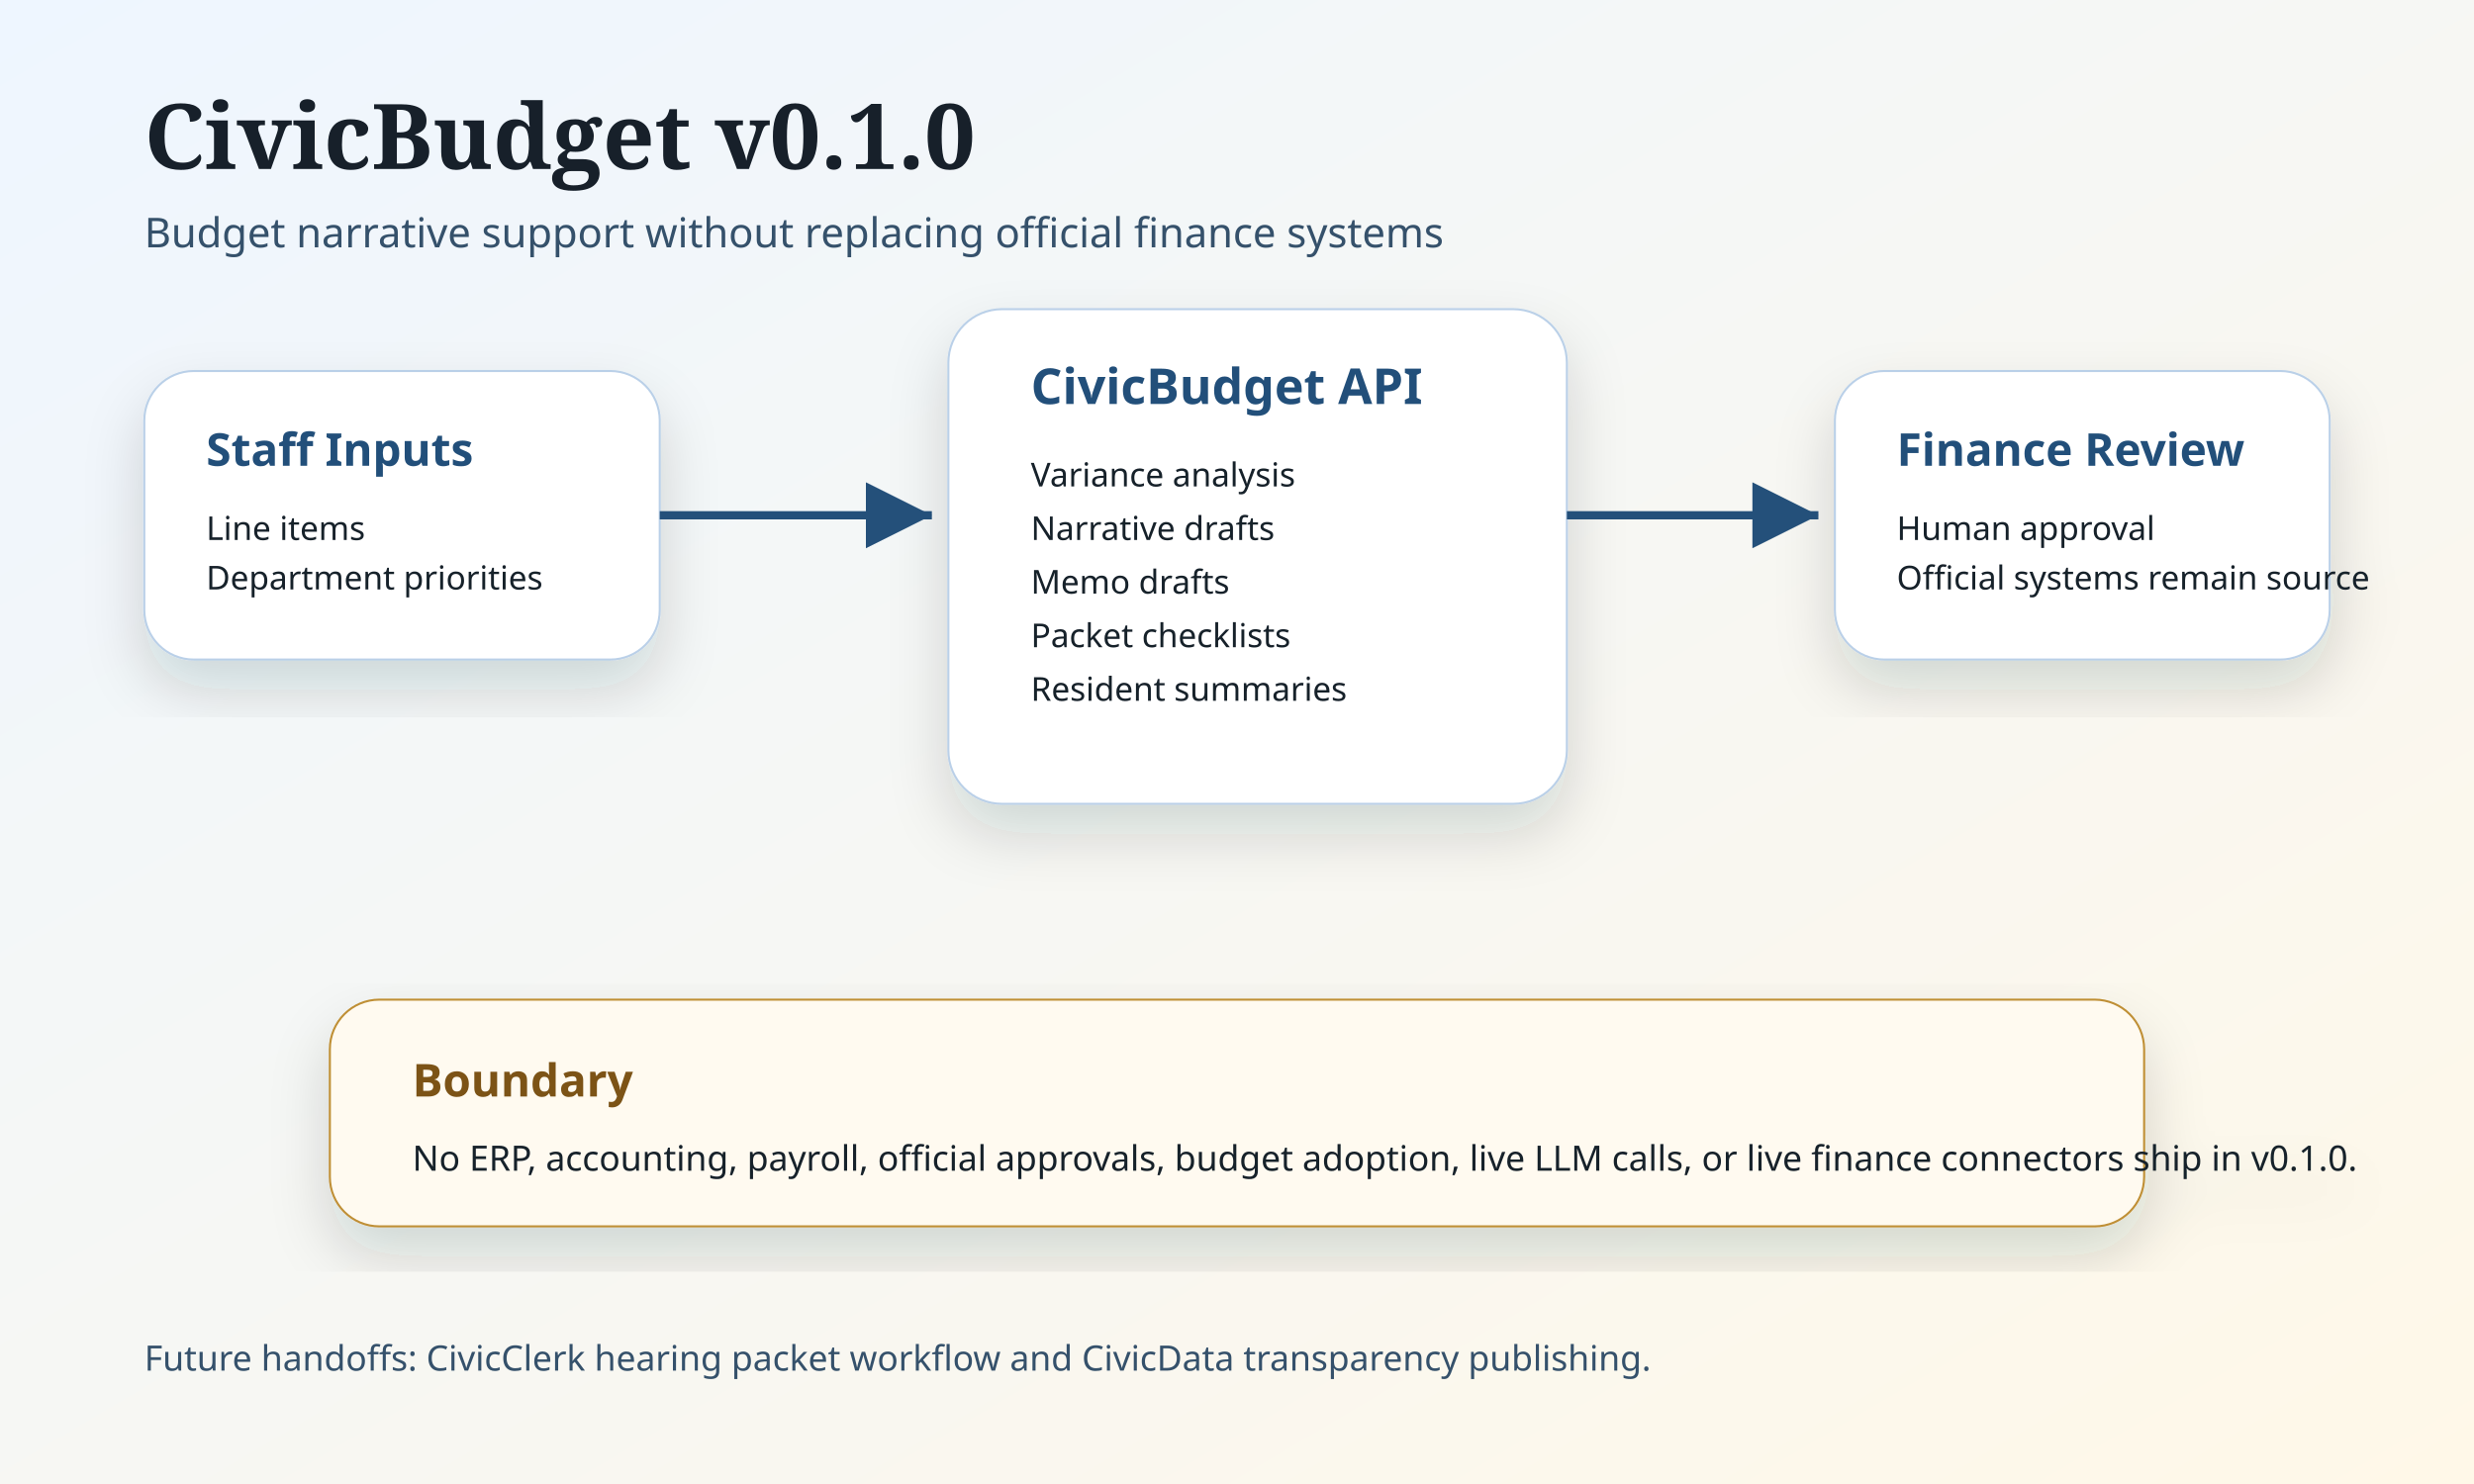
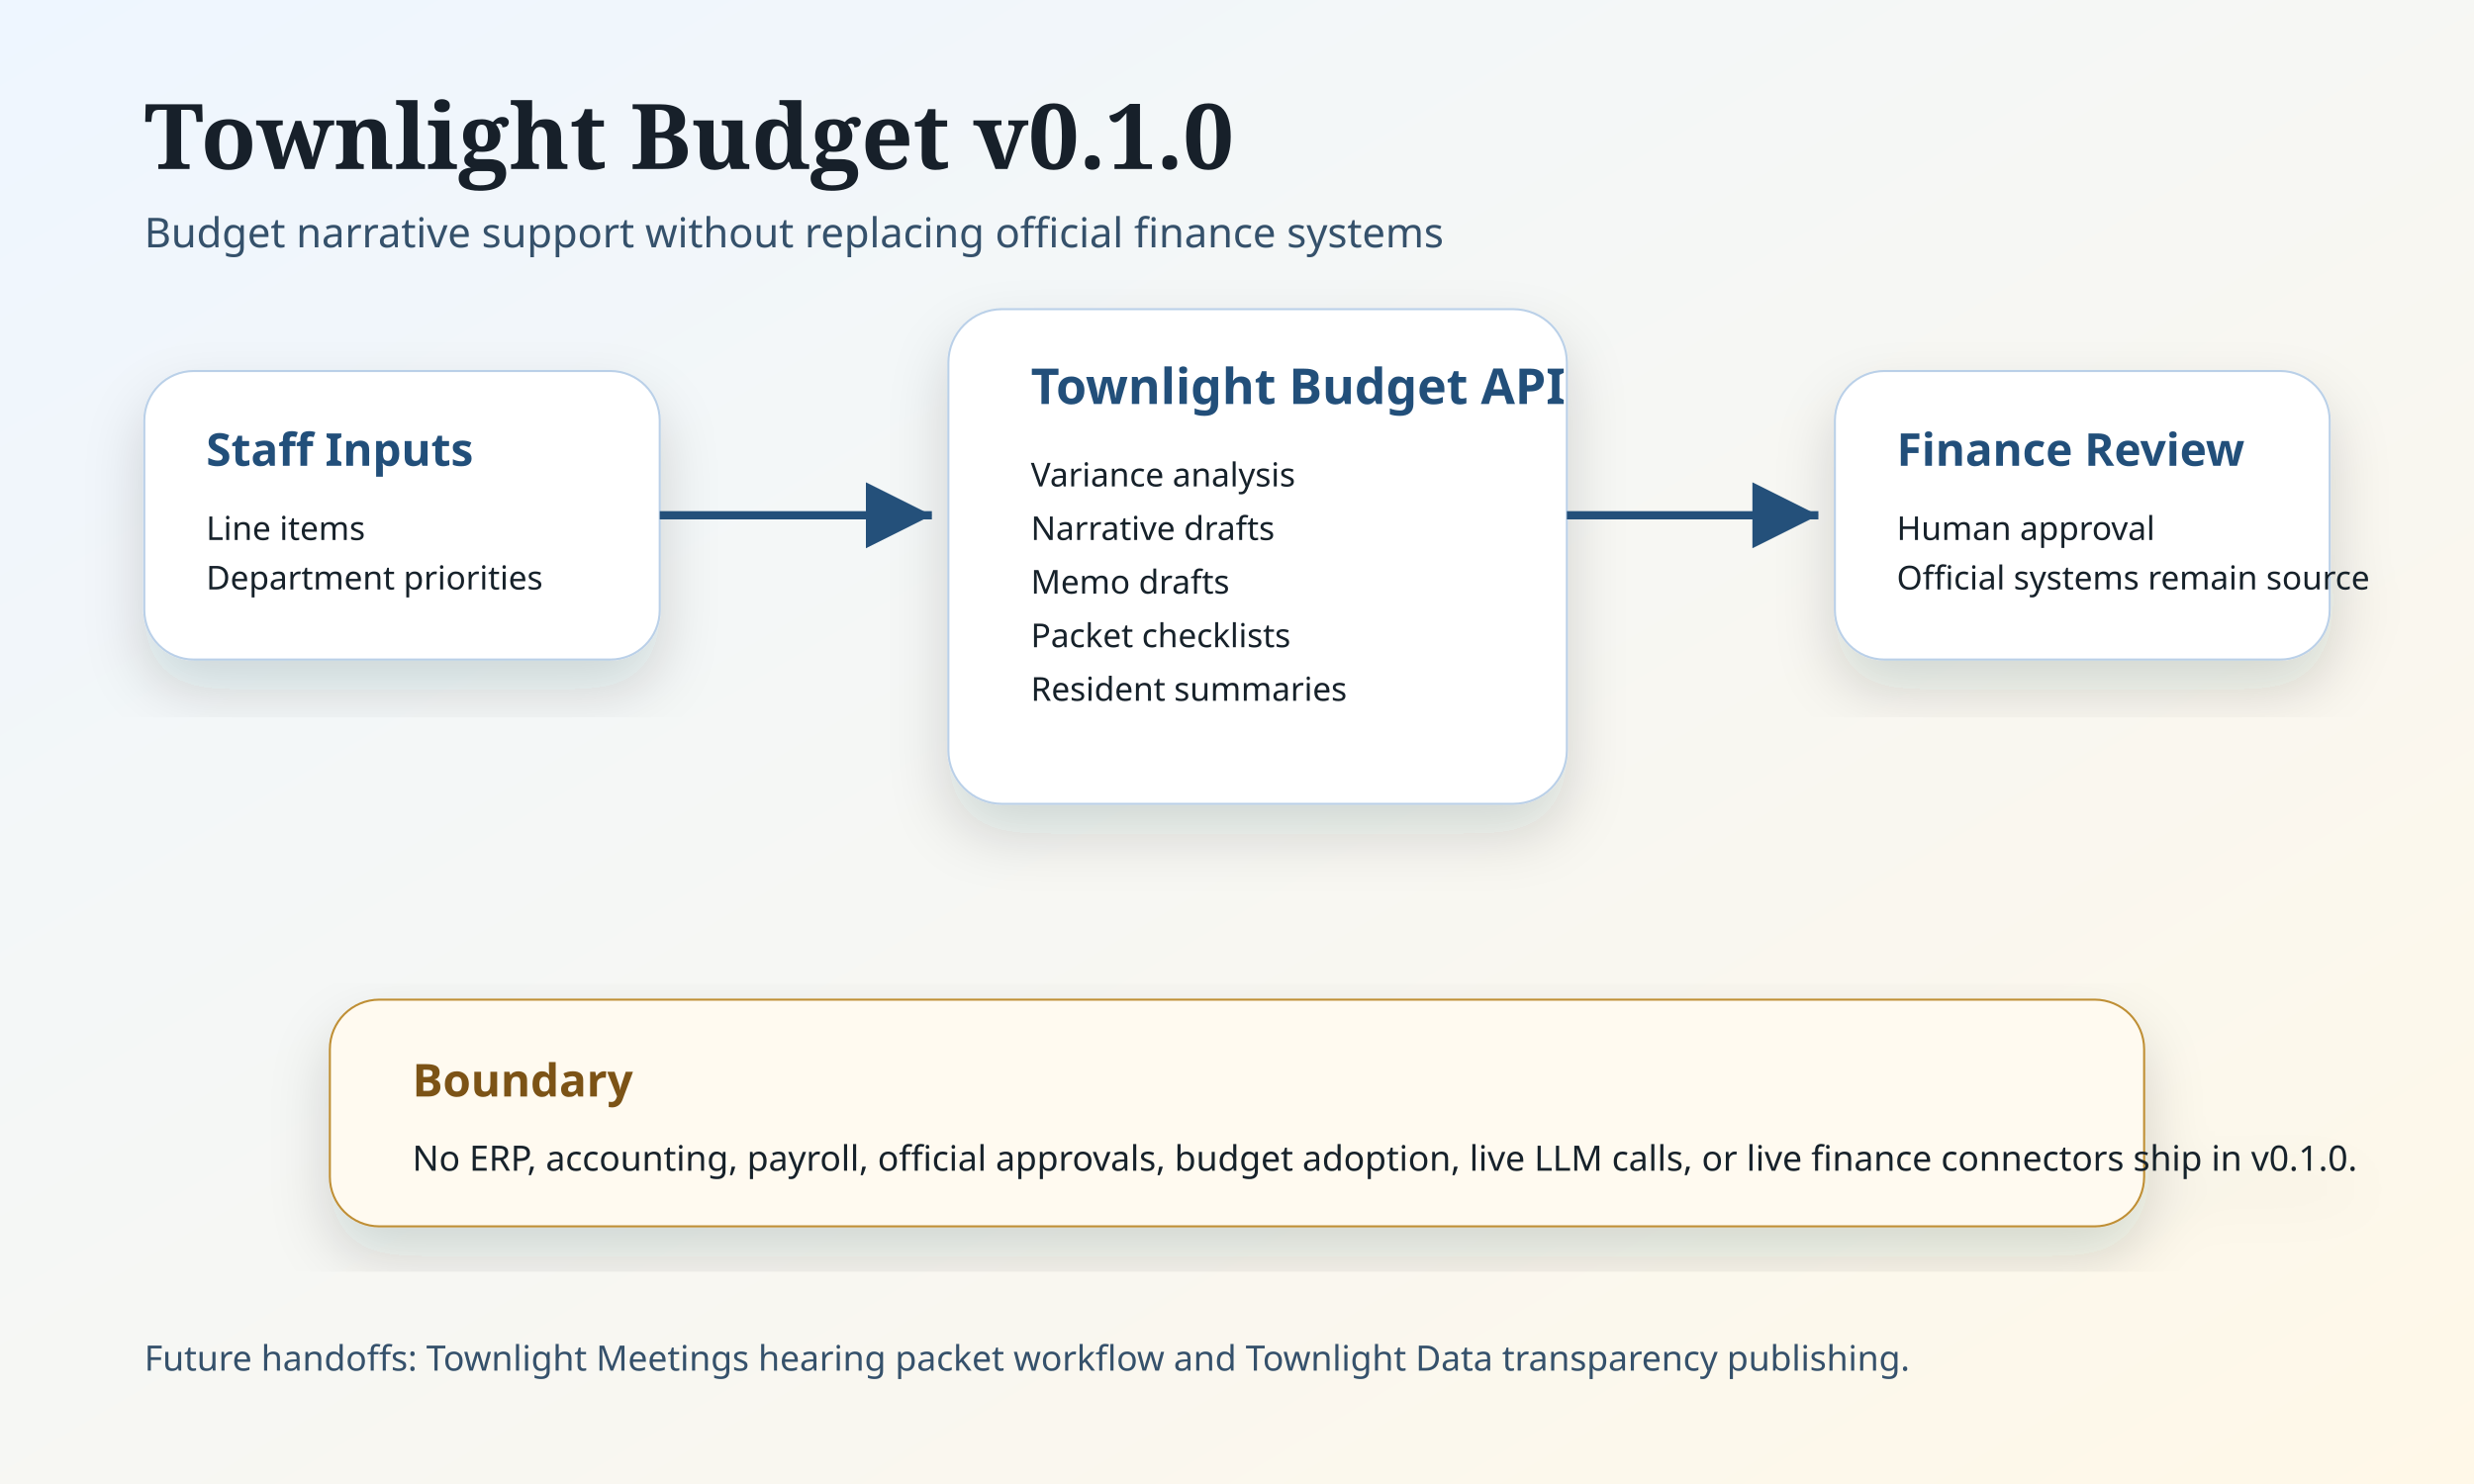
<svg xmlns="http://www.w3.org/2000/svg" width="1200" height="720" viewBox="0 0 1200 720" role="img" aria-labelledby="title desc">
  <defs>
    <linearGradient id="bg" x1="0" y1="0" x2="1" y2="1">
      <stop offset="0%" stop-color="#eef6ff" />
      <stop offset="100%" stop-color="#fff8e8" />
    </linearGradient>
    <filter id="shadow" x="-20%" y="-20%" width="140%" height="140%">
      <feDropShadow dx="0" dy="14" stdDeviation="14" flood-color="#1b2a38" flood-opacity="0.16" />
    </filter>
    <marker id="arrow" markerWidth="12" markerHeight="12" refX="10" refY="6" orient="auto">
      <path d="M2,2 L10,6 L2,10 Z" fill="#24507a" />
    </marker>
  </defs>
  <rect width="1200" height="720" fill="url(#bg)" />
-   <text x="70" y="82" font-family="Georgia, serif" font-size="44" font-weight="700" fill="#17202a">CivicBudget v0.1.0</text>
+   <text x="70" y="82" font-family="Georgia, serif" font-size="44" font-weight="700" fill="#17202a">Townlight Budget v0.1.0</text>
  <text x="70" y="120" font-family="Aptos, Segoe UI, sans-serif" font-size="20" fill="#35516b">Budget narrative support without replacing official finance systems</text>
  <g filter="url(#shadow)">
    <rect x="70" y="180" width="250" height="140" rx="24" fill="#ffffff" stroke="#bad0e8" />
    <text x="100" y="226" font-family="Aptos, Segoe UI, sans-serif" font-size="22" font-weight="700" fill="#24507a">Staff Inputs</text>
    <text x="100" y="262" font-family="Aptos, Segoe UI, sans-serif" font-size="16" fill="#17202a">Line items</text>
    <text x="100" y="286" font-family="Aptos, Segoe UI, sans-serif" font-size="16" fill="#17202a">Department priorities</text>
  </g>
  <g filter="url(#shadow)">
    <rect x="460" y="150" width="300" height="240" rx="26" fill="#ffffff" stroke="#bad0e8" />
-     <text x="500" y="196" font-family="Aptos, Segoe UI, sans-serif" font-size="24" font-weight="800" fill="#24507a">CivicBudget API</text>
+     <text x="500" y="196" font-family="Aptos, Segoe UI, sans-serif" font-size="24" font-weight="800" fill="#24507a">Townlight Budget API</text>
    <text x="500" y="236" font-family="Aptos, Segoe UI, sans-serif" font-size="16" fill="#17202a">Variance analysis</text>
    <text x="500" y="262" font-family="Aptos, Segoe UI, sans-serif" font-size="16" fill="#17202a">Narrative drafts</text>
    <text x="500" y="288" font-family="Aptos, Segoe UI, sans-serif" font-size="16" fill="#17202a">Memo drafts</text>
    <text x="500" y="314" font-family="Aptos, Segoe UI, sans-serif" font-size="16" fill="#17202a">Packet checklists</text>
    <text x="500" y="340" font-family="Aptos, Segoe UI, sans-serif" font-size="16" fill="#17202a">Resident summaries</text>
  </g>
  <g filter="url(#shadow)">
    <rect x="890" y="180" width="240" height="140" rx="24" fill="#ffffff" stroke="#bad0e8" />
    <text x="920" y="226" font-family="Aptos, Segoe UI, sans-serif" font-size="22" font-weight="700" fill="#24507a">Finance Review</text>
    <text x="920" y="262" font-family="Aptos, Segoe UI, sans-serif" font-size="16" fill="#17202a">Human approval</text>
    <text x="920" y="286" font-family="Aptos, Segoe UI, sans-serif" font-size="16" fill="#17202a">Official systems remain source</text>
  </g>
  <path d="M320 250 C370 250 405 250 452 250" fill="none" stroke="#24507a" stroke-width="4" marker-end="url(#arrow)" />
  <path d="M760 250 C810 250 840 250 882 250" fill="none" stroke="#24507a" stroke-width="4" marker-end="url(#arrow)" />
  <g filter="url(#shadow)">
    <rect x="160" y="485" width="880" height="110" rx="24" fill="#fffaf0" stroke="#bf8f35" />
    <text x="200" y="532" font-family="Aptos, Segoe UI, sans-serif" font-size="22" font-weight="800" fill="#7b5318">Boundary</text>
    <text x="200" y="568" font-family="Aptos, Segoe UI, sans-serif" font-size="17" fill="#17202a">No ERP, accounting, payroll, official approvals, budget adoption, live LLM calls, or live finance connectors ship in v0.1.0.</text>
  </g>
-   <text x="70" y="665" font-family="Aptos, Segoe UI, sans-serif" font-size="17" fill="#35516b">Future handoffs: CivicClerk hearing packet workflow and CivicData transparency publishing.</text>
+   <text x="70" y="665" font-family="Aptos, Segoe UI, sans-serif" font-size="17" fill="#35516b">Future handoffs: Townlight Meetings hearing packet workflow and Townlight Data transparency publishing.</text>
</svg>
